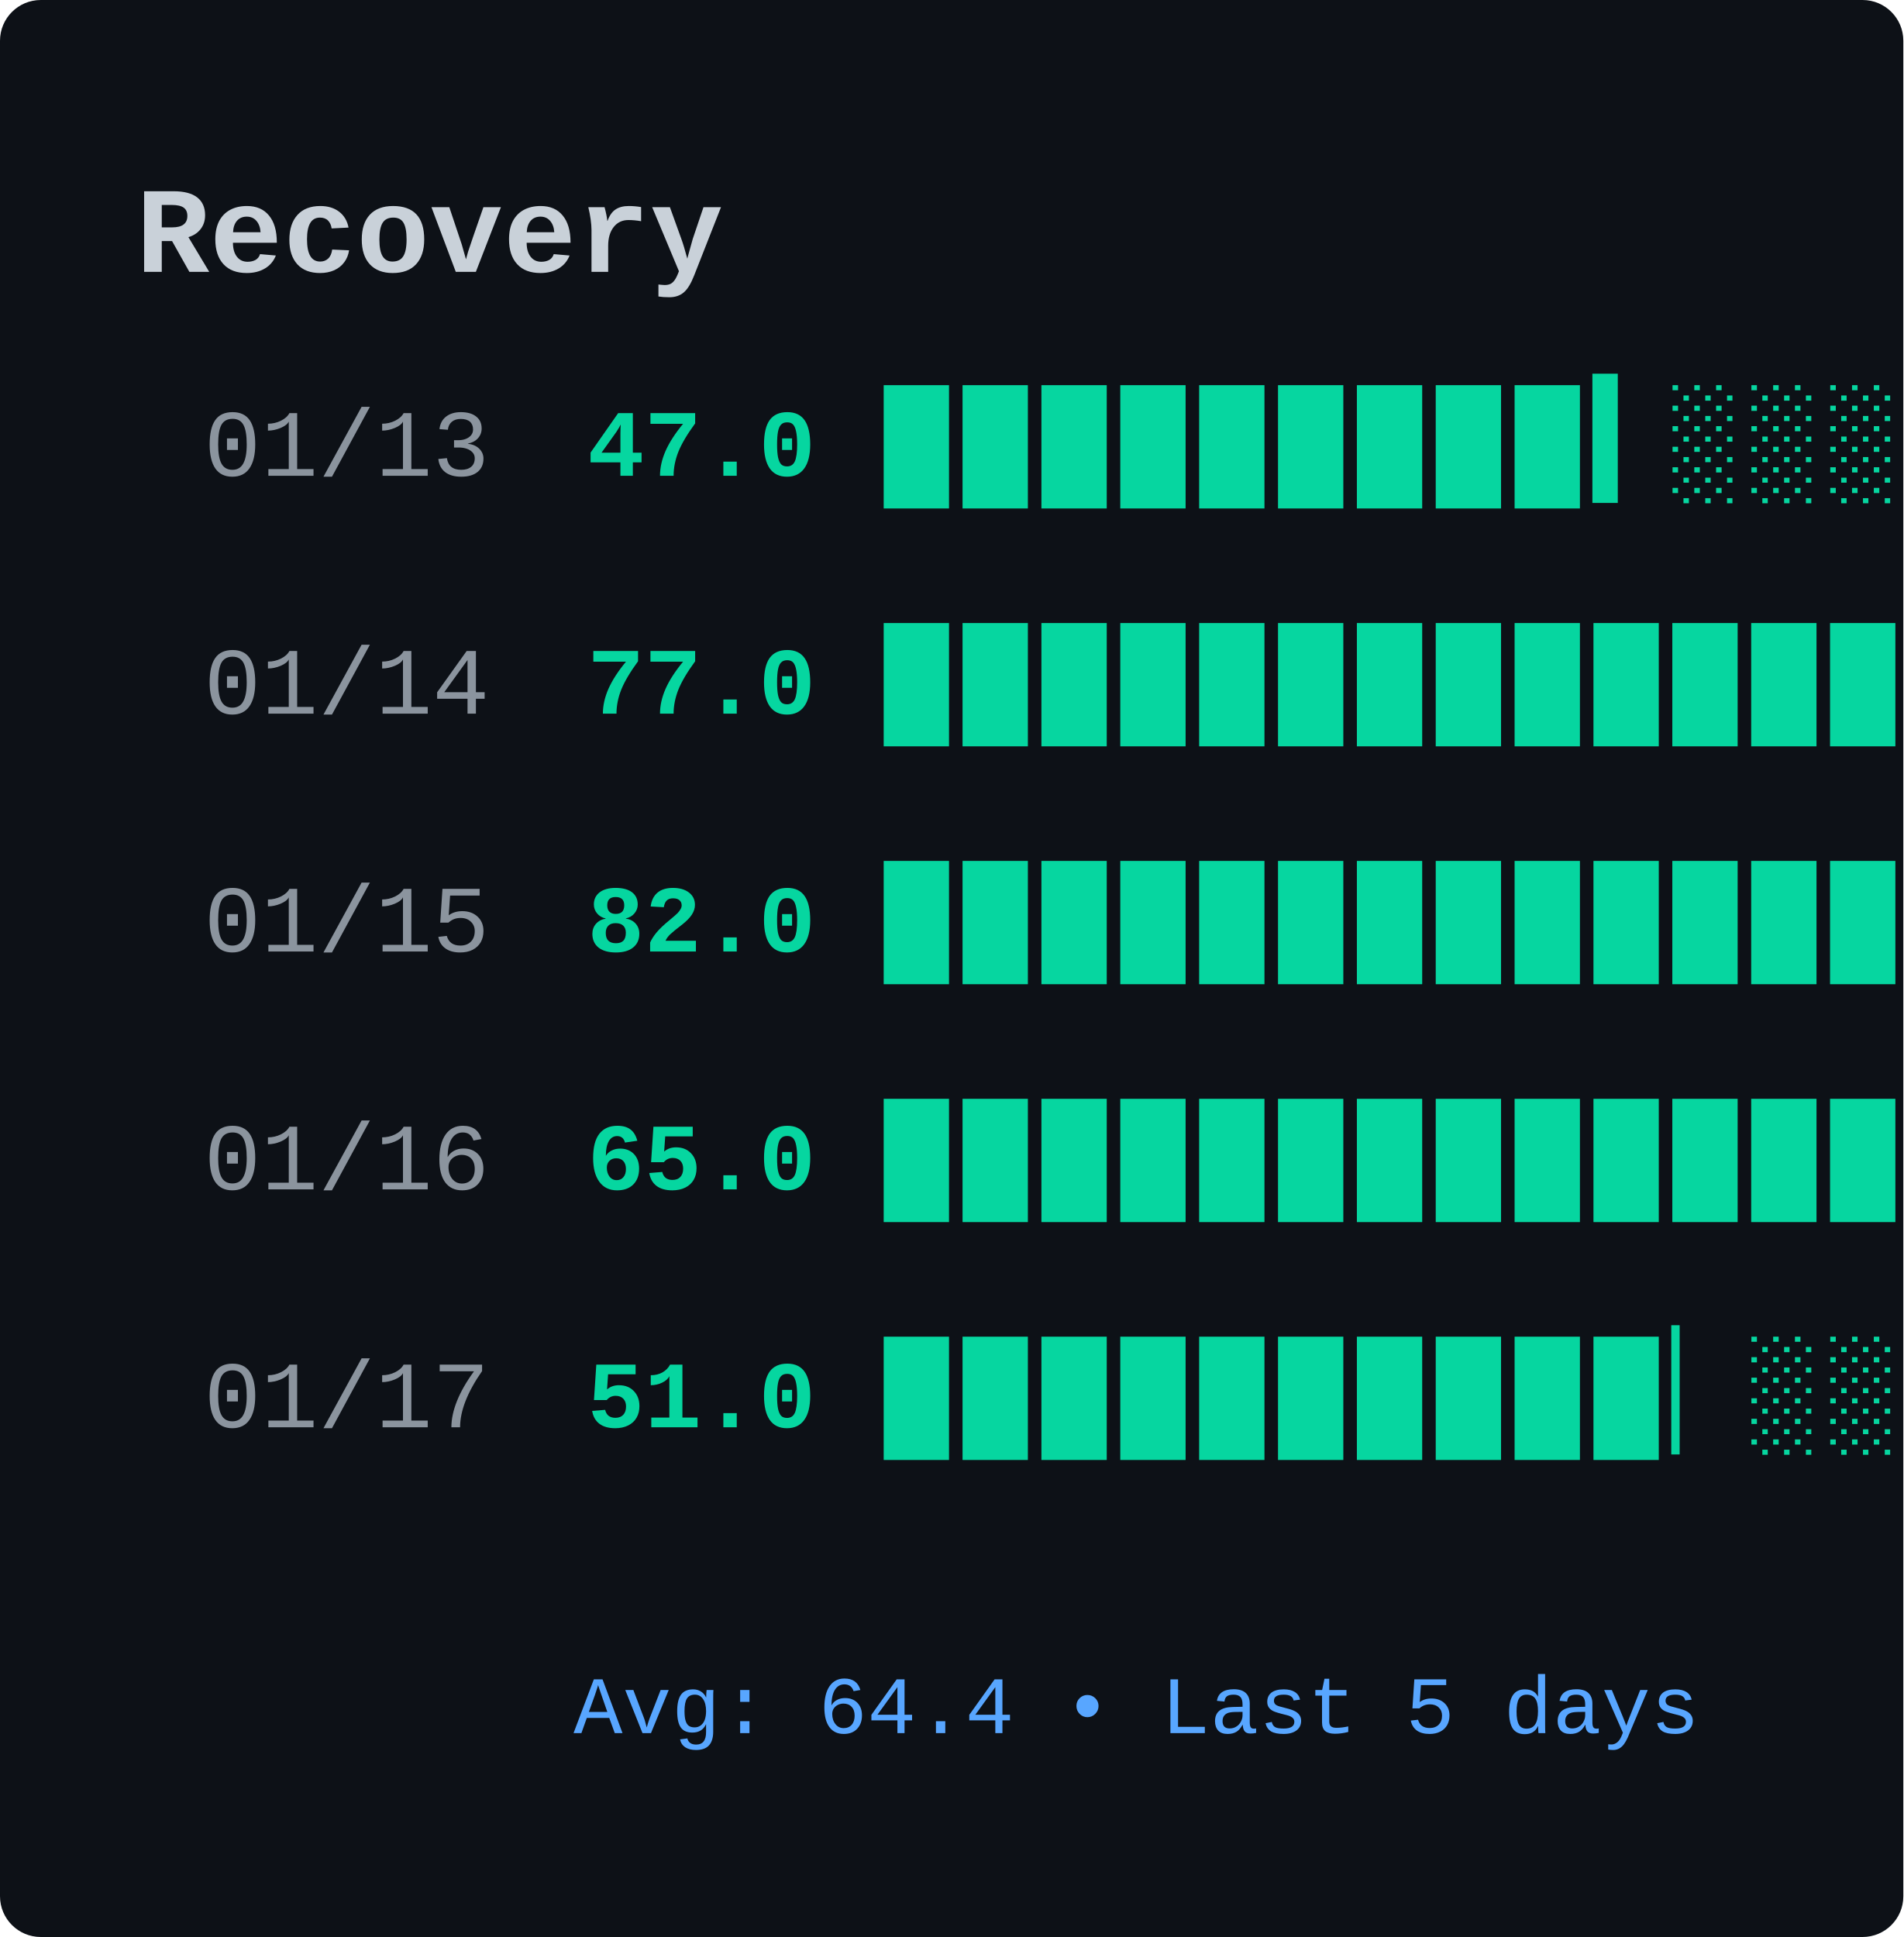
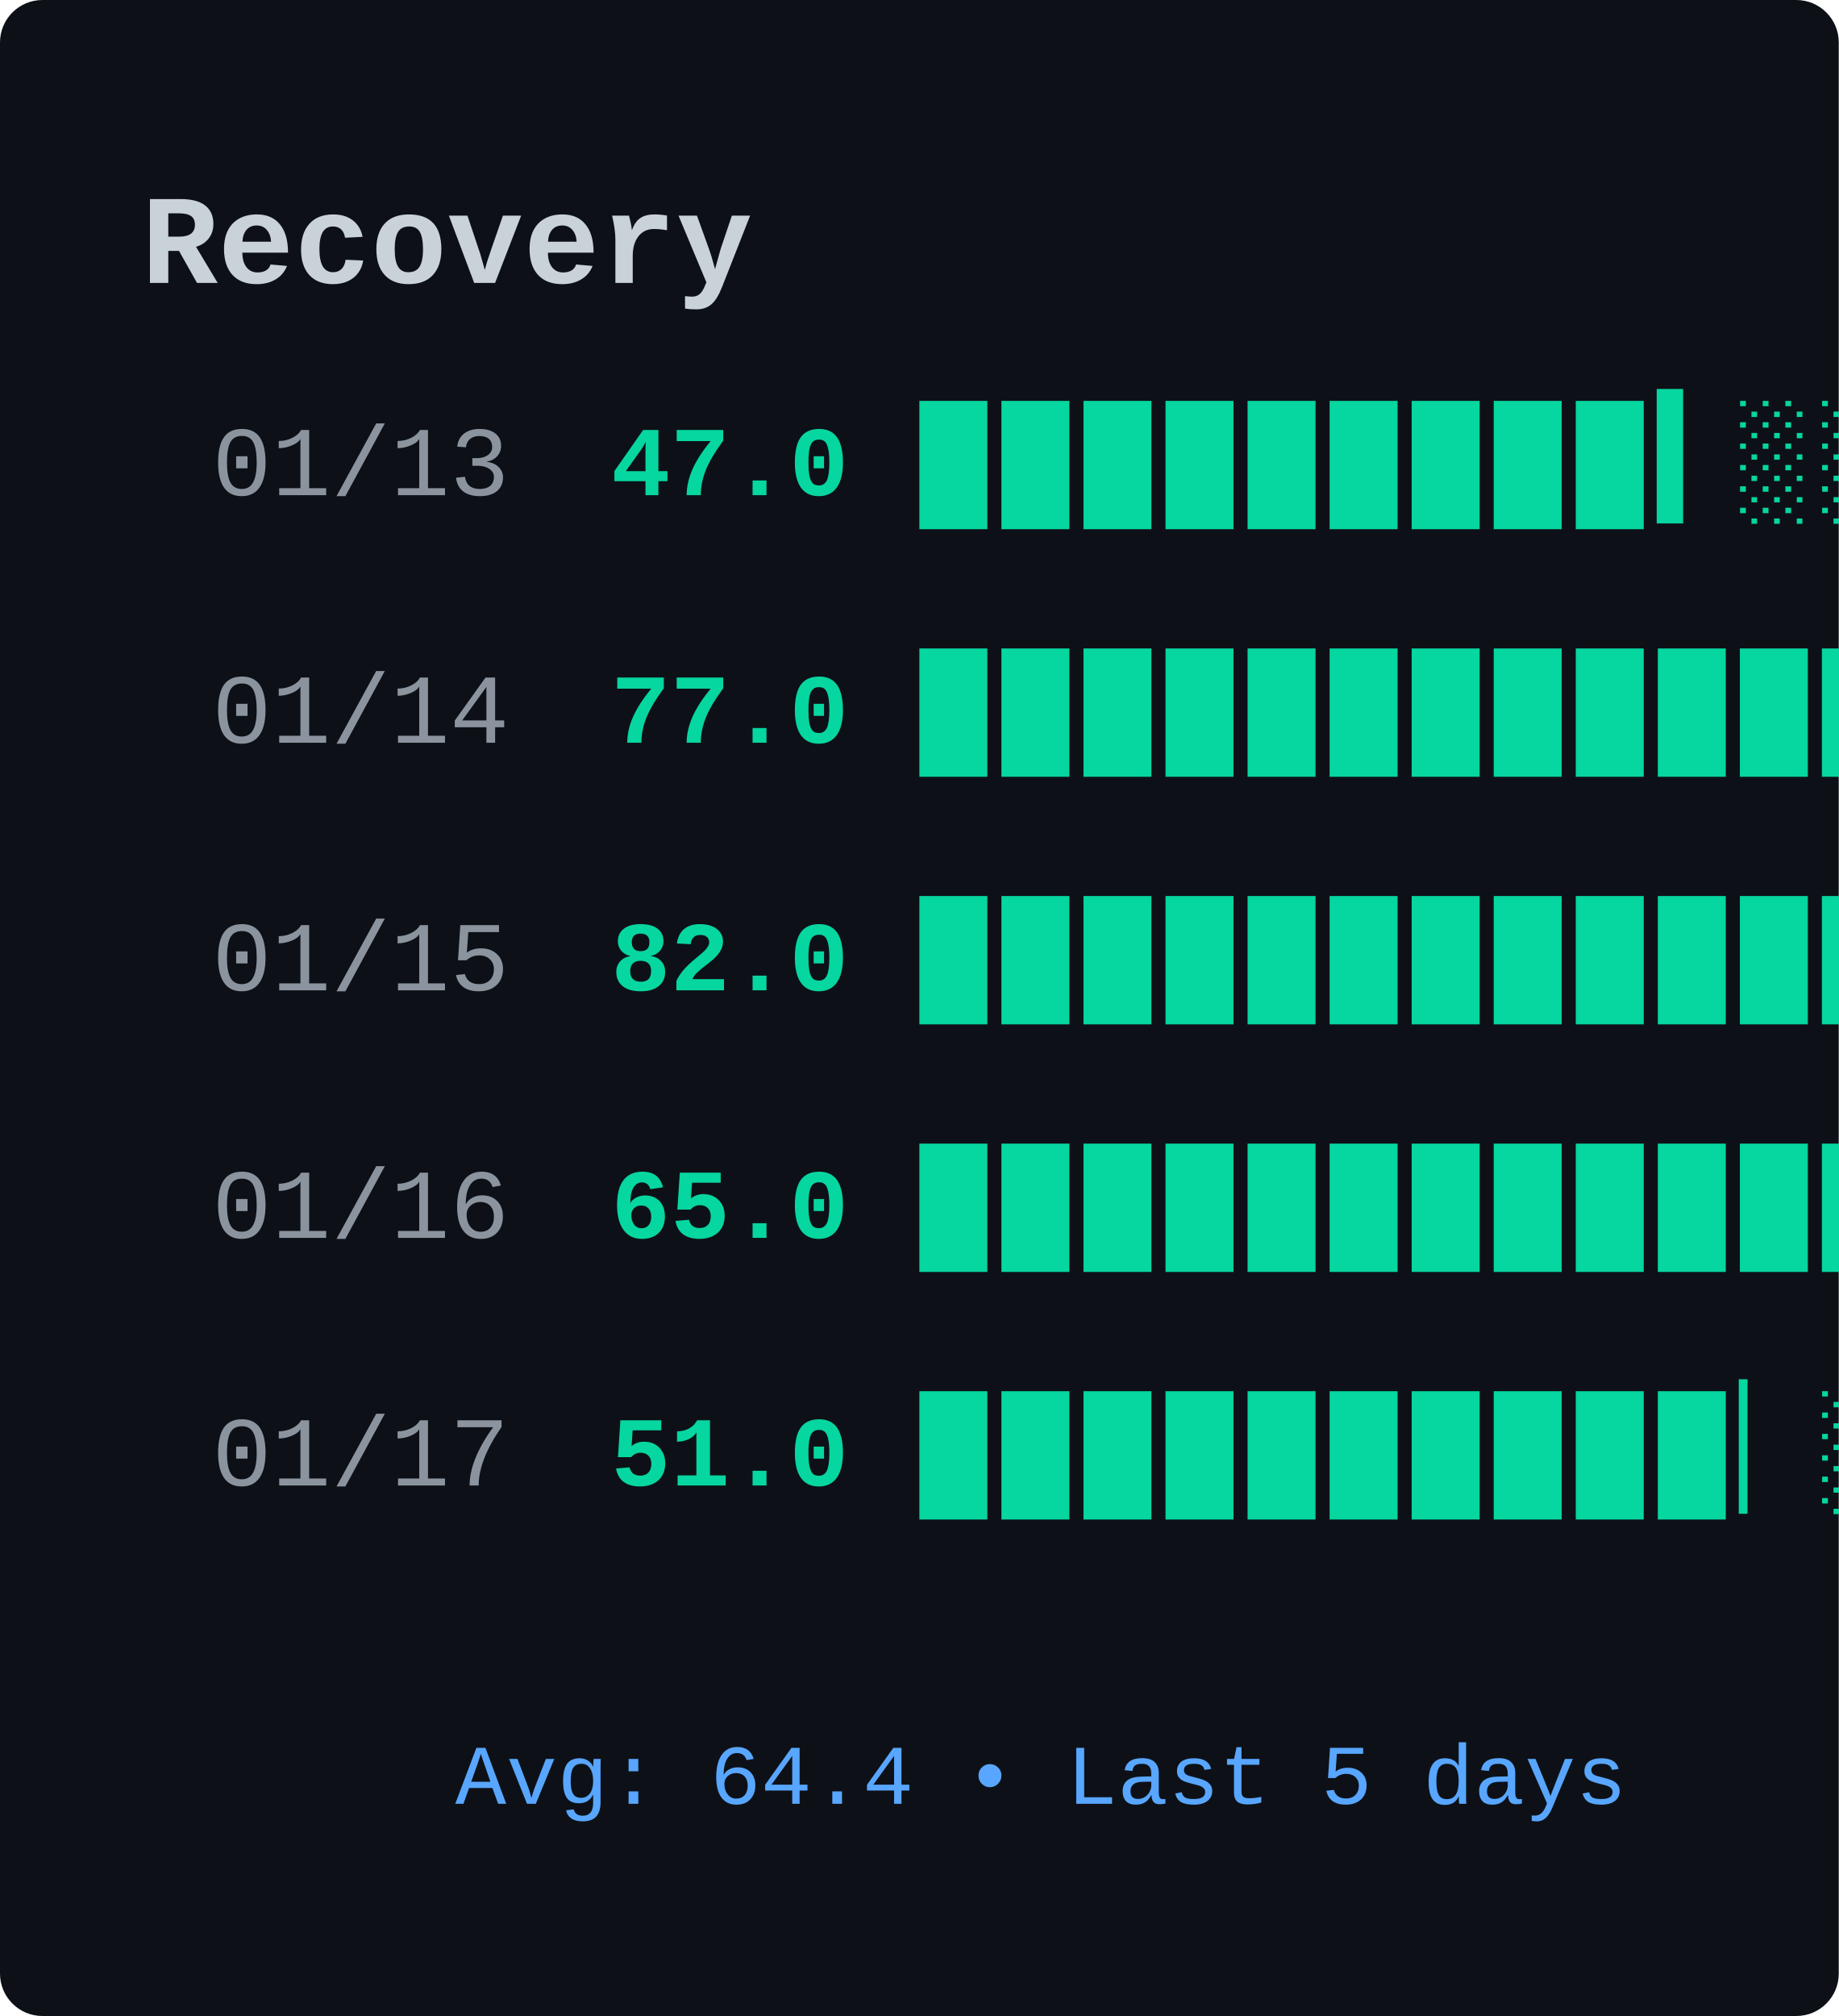
- <svg xmlns="http://www.w3.org/2000/svg" width="280" height="285">
-   <rect width="280" height="285" fill="#0d1117" rx="6" />
+ <svg xmlns="http://www.w3.org/2000/svg" width="260" height="285">
+   <rect width="260" height="285" fill="#0d1117" rx="6" />
  <text x="20" y="40" font-family="'SF Mono', 'Courier New', monospace" font-size="18" font-weight="bold" fill="#c9d1d9">
        Recovery
    </text>
  <text x="30" y="70" font-family="'SF Mono', 'Courier New', monospace" font-size="14" fill="#8b949e">
        01/13
    </text>
  <text x="120" y="70" font-family="'SF Mono', 'Courier New', monospace" font-size="14" fill="#06d6a0" font-weight="bold" text-anchor="end">
        47.0
    </text>
  <text x="130" y="70" font-family="'SF Mono', 'Courier New', monospace" font-size="16" fill="#06d6a0" letter-spacing="2">
        █████████▍░░░░░░░░░░
    </text>
  <text x="30" y="105" font-family="'SF Mono', 'Courier New', monospace" font-size="14" fill="#8b949e">
        01/14
    </text>
  <text x="120" y="105" font-family="'SF Mono', 'Courier New', monospace" font-size="14" fill="#06d6a0" font-weight="bold" text-anchor="end">
        77.0
    </text>
  <text x="130" y="105" font-family="'SF Mono', 'Courier New', monospace" font-size="16" fill="#06d6a0" letter-spacing="2">
        ███████████████▍░░░░
    </text>
  <text x="30" y="140" font-family="'SF Mono', 'Courier New', monospace" font-size="14" fill="#8b949e">
        01/15
    </text>
  <text x="120" y="140" font-family="'SF Mono', 'Courier New', monospace" font-size="14" fill="#06d6a0" font-weight="bold" text-anchor="end">
        82.0
    </text>
  <text x="130" y="140" font-family="'SF Mono', 'Courier New', monospace" font-size="16" fill="#06d6a0" letter-spacing="2">
        ████████████████▍░░░
    </text>
  <text x="30" y="175" font-family="'SF Mono', 'Courier New', monospace" font-size="14" fill="#8b949e">
        01/16
    </text>
  <text x="120" y="175" font-family="'SF Mono', 'Courier New', monospace" font-size="14" fill="#06d6a0" font-weight="bold" text-anchor="end">
        65.0
    </text>
  <text x="130" y="175" font-family="'SF Mono', 'Courier New', monospace" font-size="16" fill="#06d6a0" letter-spacing="2">
        █████████████░░░░░░░
    </text>
  <text x="30" y="210" font-family="'SF Mono', 'Courier New', monospace" font-size="14" fill="#8b949e">
        01/17
    </text>
  <text x="120" y="210" font-family="'SF Mono', 'Courier New', monospace" font-size="14" fill="#06d6a0" font-weight="bold" text-anchor="end">
        51.0
    </text>
  <text x="130" y="210" font-family="'SF Mono', 'Courier New', monospace" font-size="16" fill="#06d6a0" letter-spacing="2">
        ██████████▏░░░░░░░░░
    </text>
-   <text x="250" y="255" font-family="'SF Mono', 'Courier New', monospace" font-size="12" fill="#58a6ff" text-anchor="end">
+   <text x="230" y="255" font-family="'SF Mono', 'Courier New', monospace" font-size="12" fill="#58a6ff" text-anchor="end">
        Avg: 64.4 • Last 5 days
    </text>
</svg>
